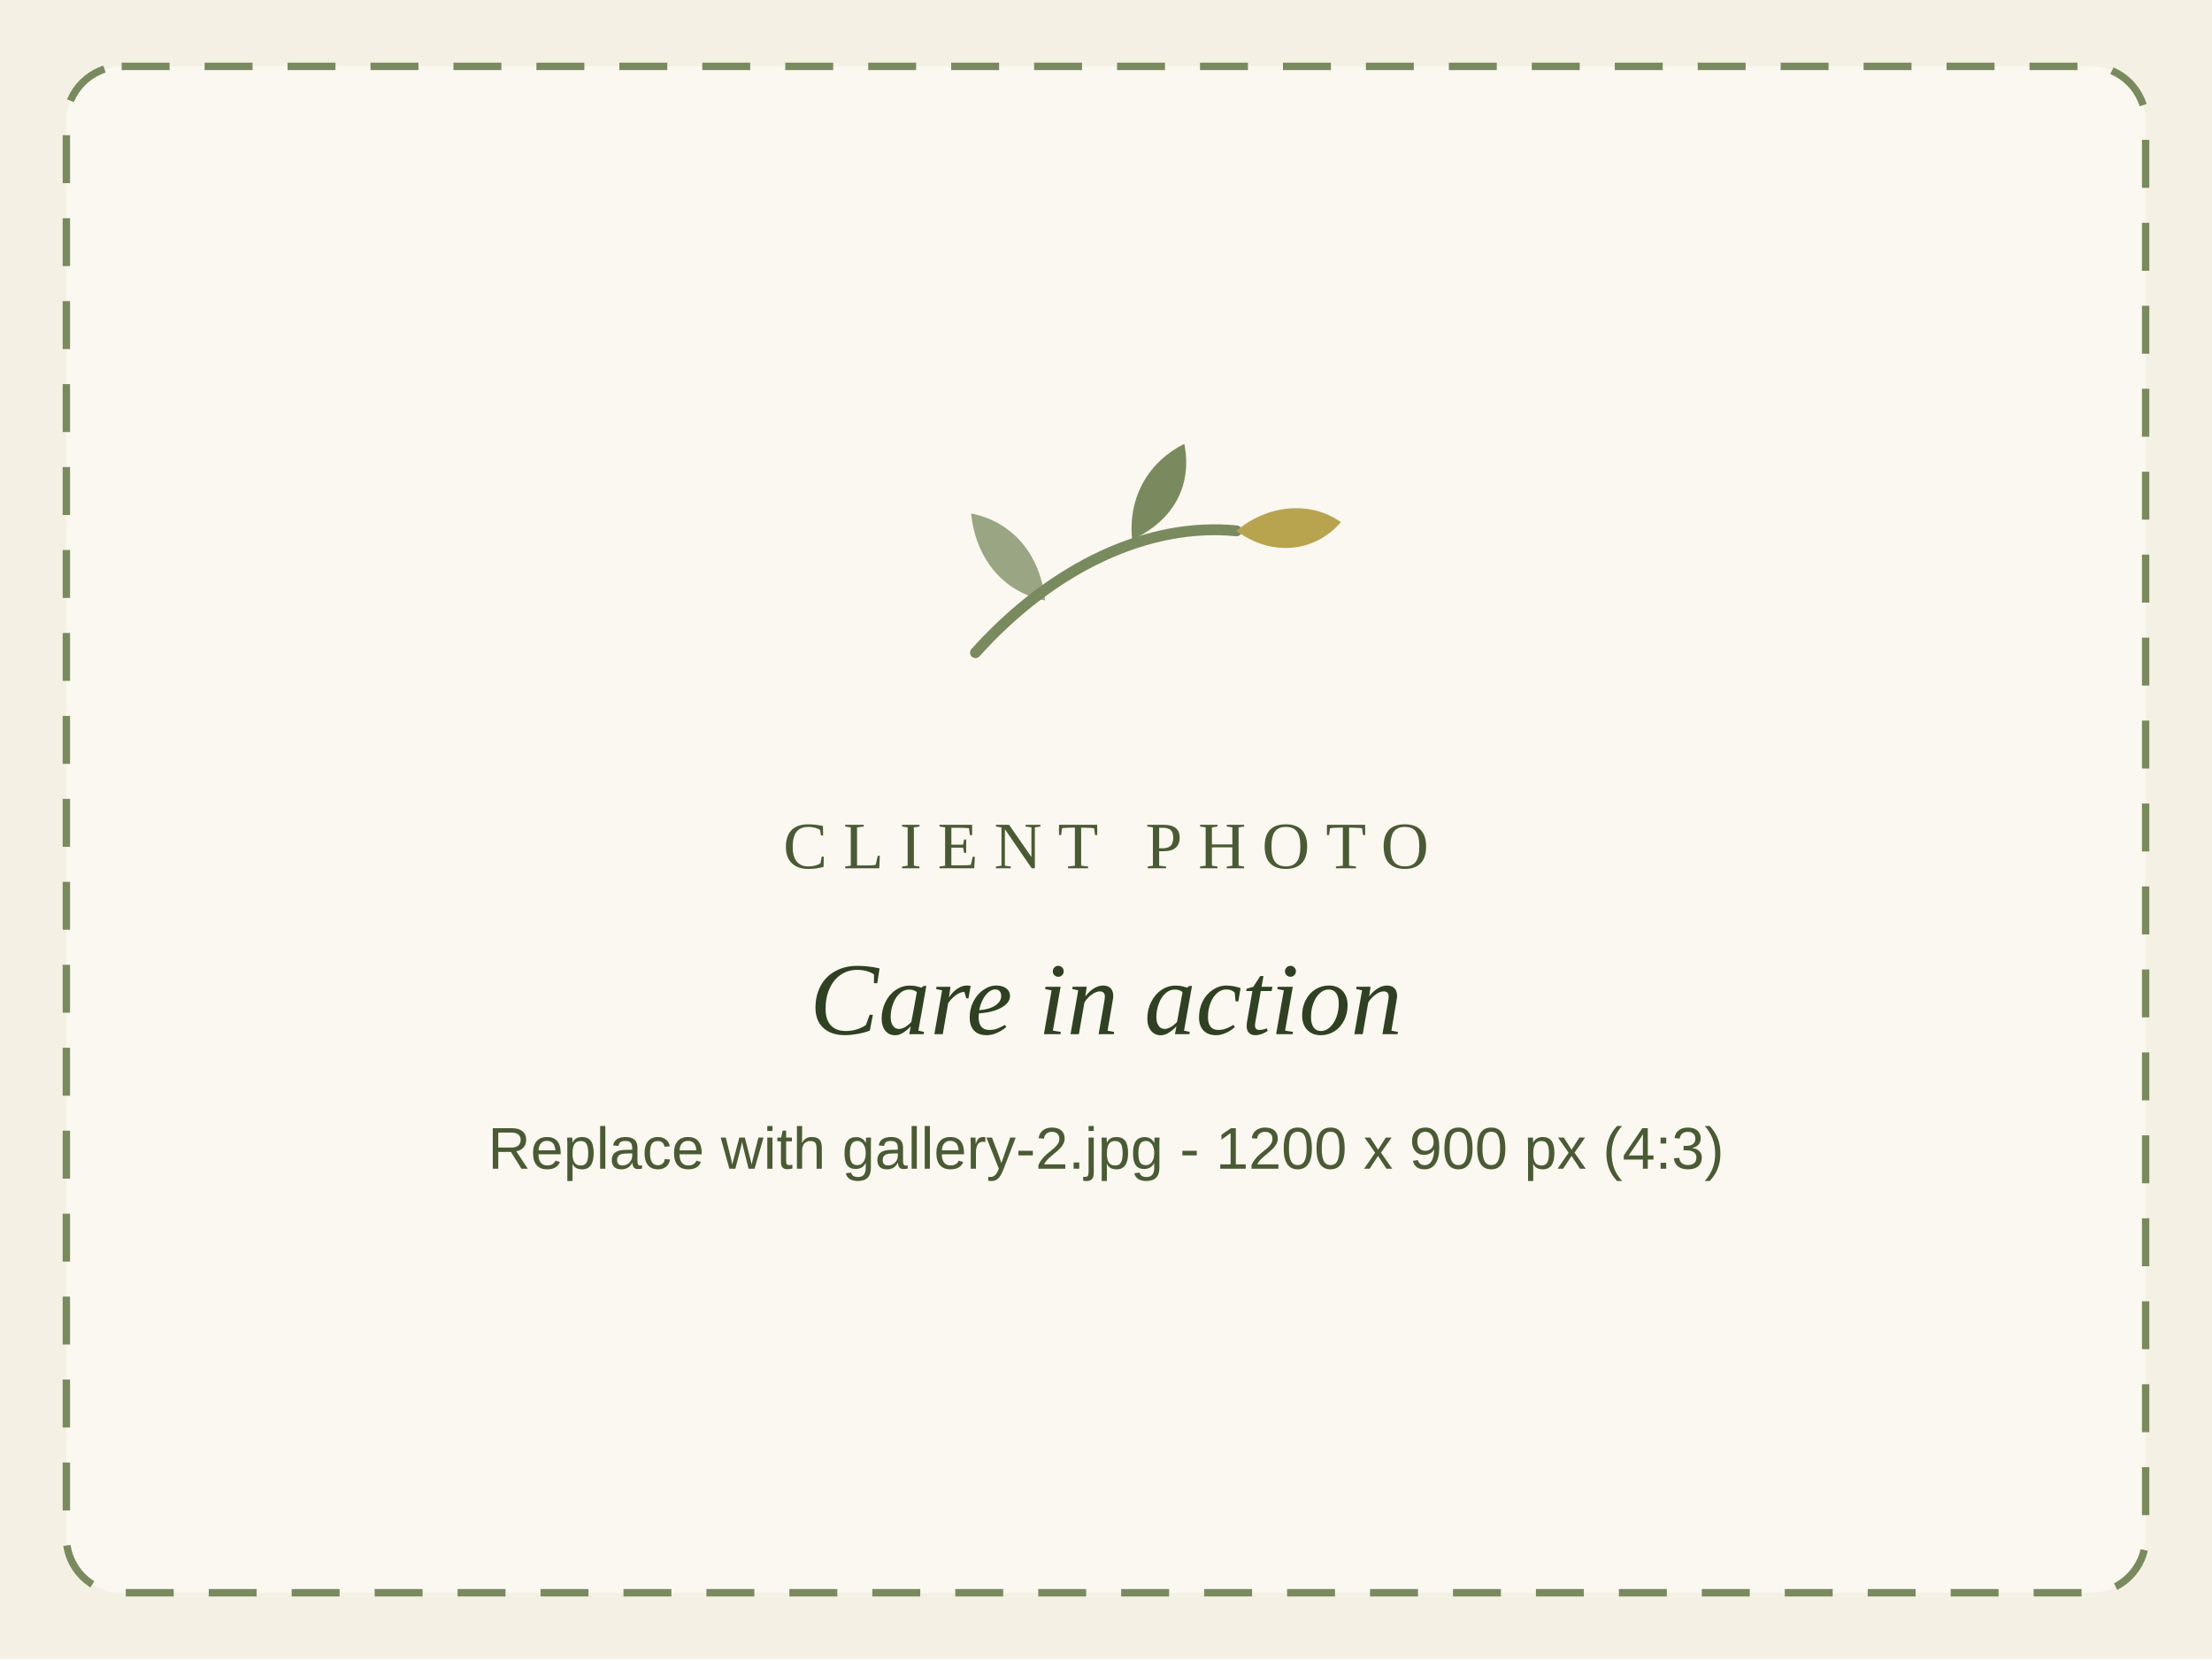
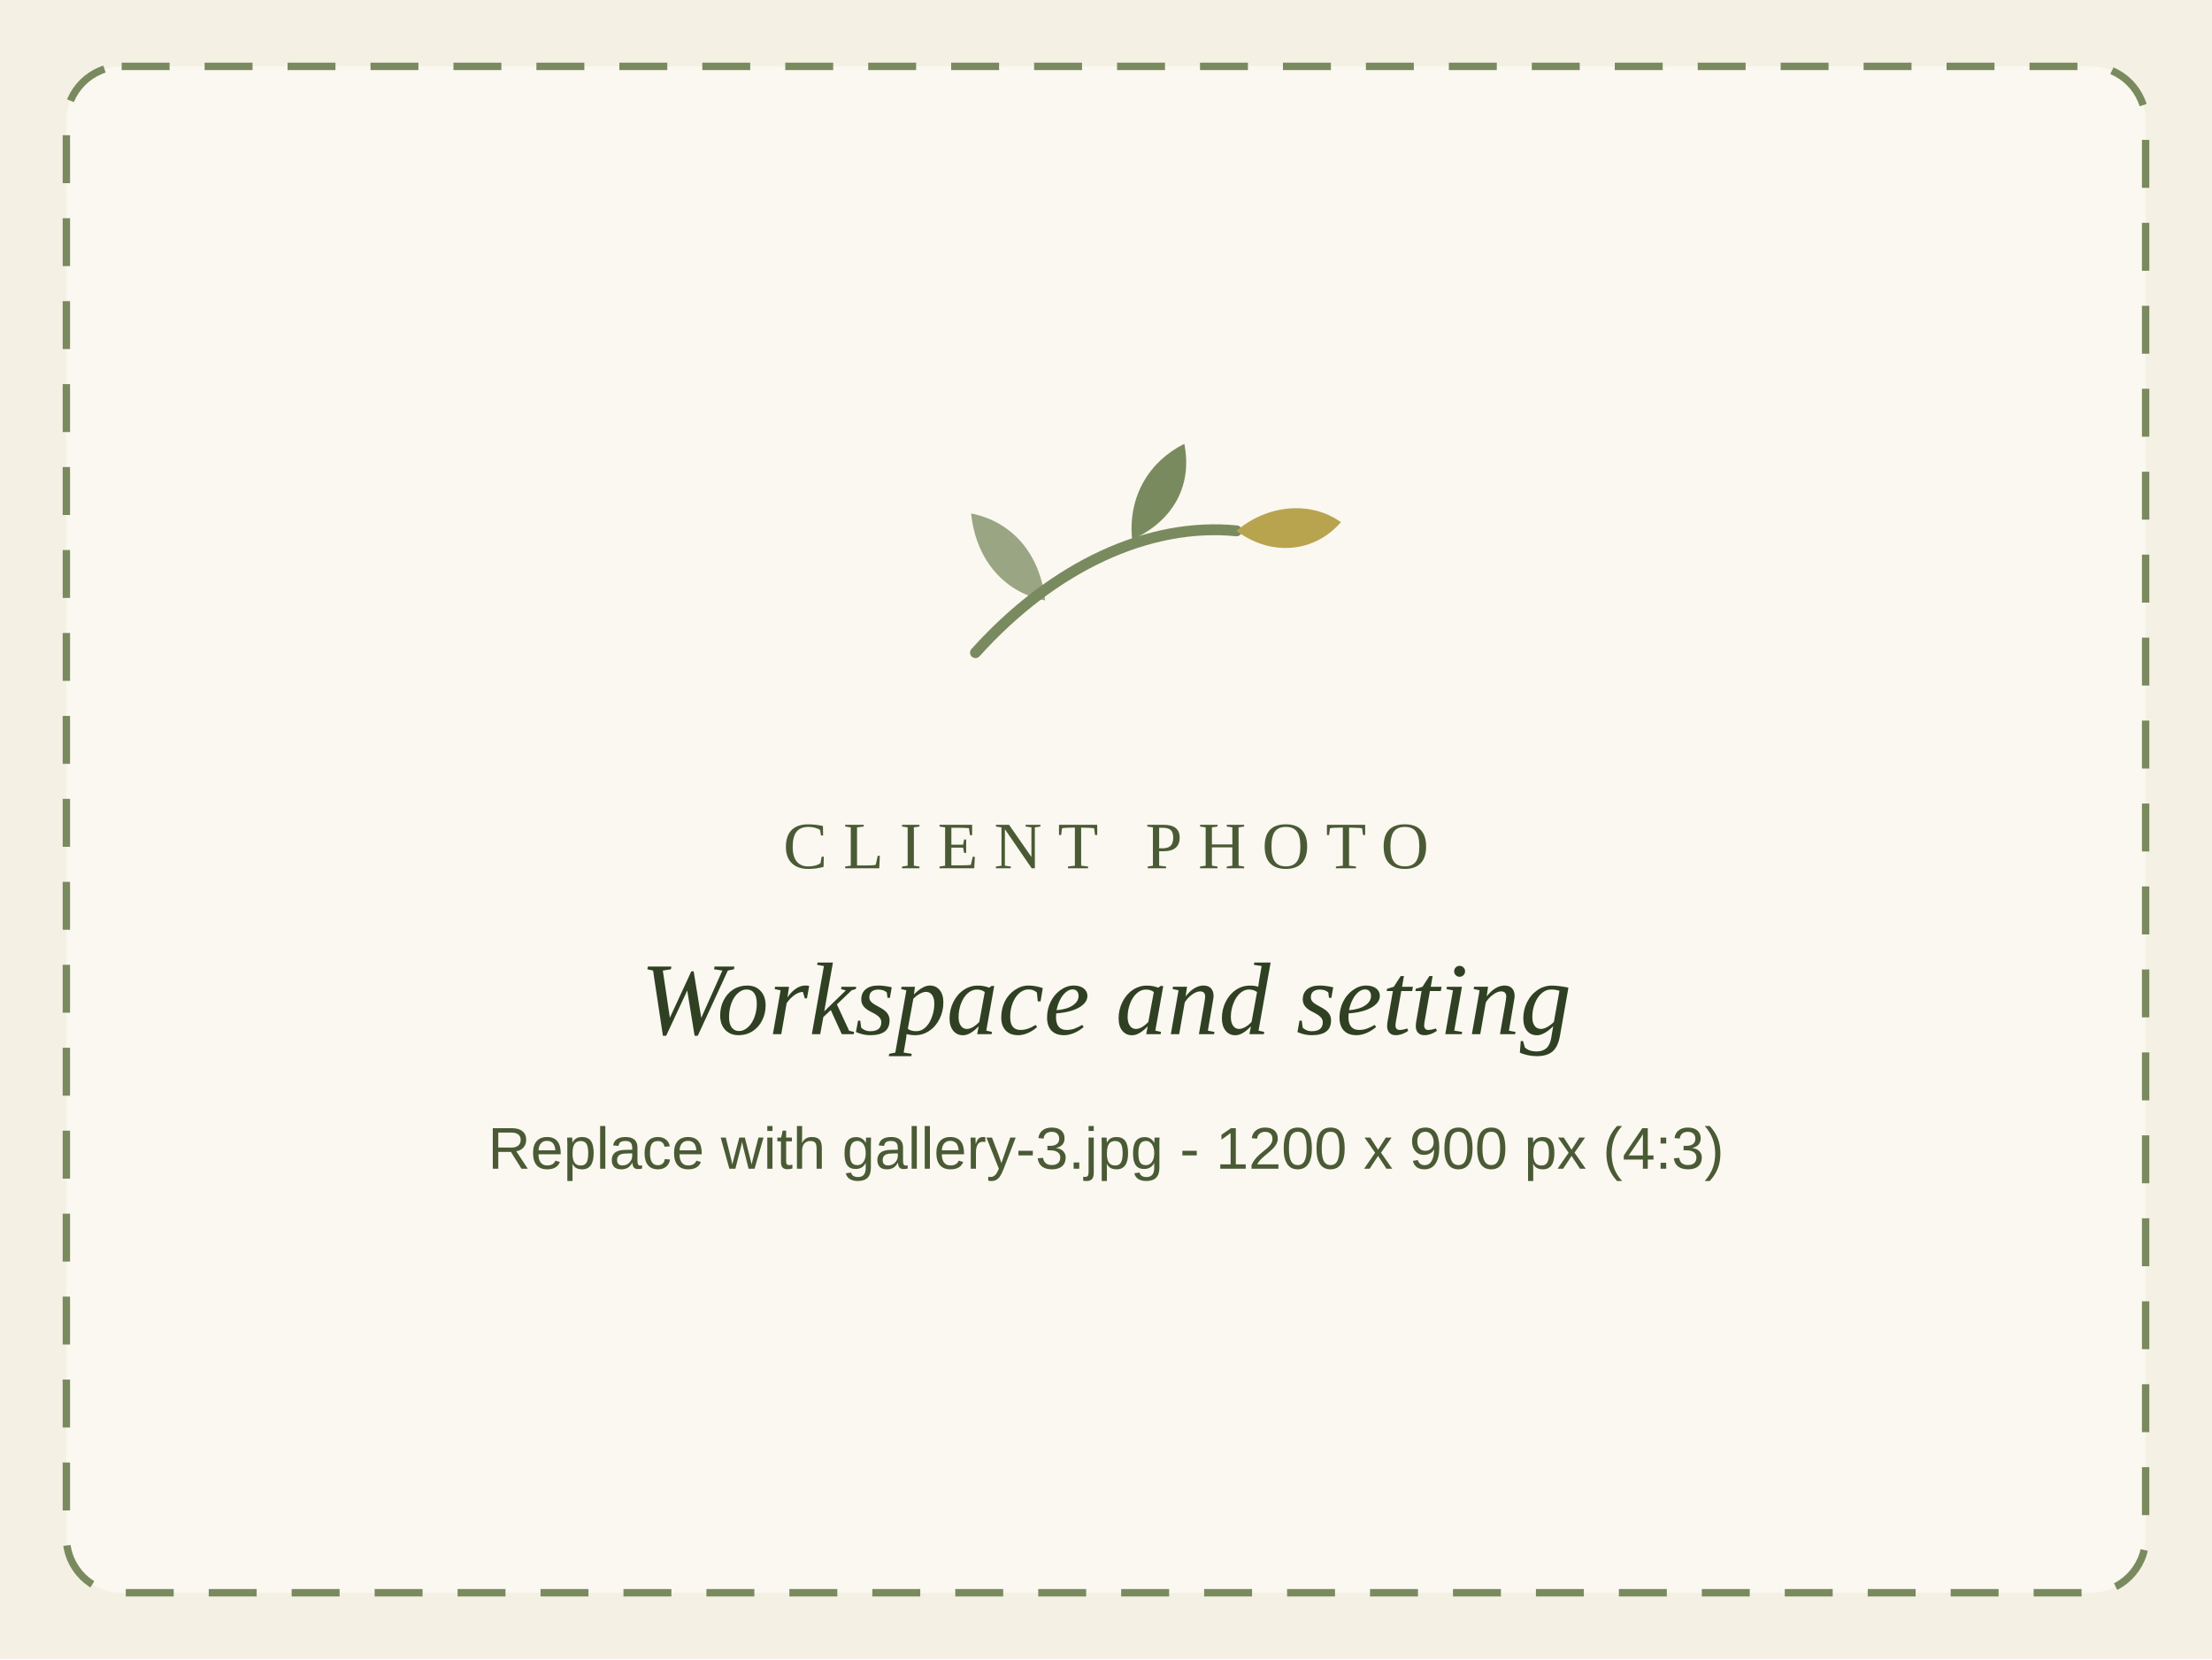
- <svg xmlns="http://www.w3.org/2000/svg" viewBox="0 0 1200 900" width="1200" height="900" role="img" aria-label="Placeholder: Care in action">
+ <svg xmlns="http://www.w3.org/2000/svg" viewBox="0 0 1200 900" width="1200" height="900" role="img" aria-label="Placeholder: Workspace and setting">
  <rect width="1200" height="900" fill="#F4F1E4" />
  <rect x="36" y="36" width="1128" height="828" fill="#FAF8F0" stroke="#7A8A5F" stroke-width="4" stroke-dasharray="26 19" rx="30" />
  <g transform="translate(600 321) scale(2.36)">
    <path d="M-30 14 C -12 -6, 10 -16, 30 -14" fill="none" stroke="#7A8A5F" stroke-width="2.5" stroke-linecap="round" />
    <path d="M30 -14 c 7 -6, 17 -7, 24 -2 c -6 7, -16 8, -24 2 z" fill="#B8A44F" />
    <path d="M6 -12 c -1 -10, 4 -18, 12 -22 c 2 10, -3 18, -12 22 z" fill="#7A8A5F" />
    <path d="M-14 2 c -10 -2, -16 -10, -17 -20 c 10 2, 16 10, 17 20 z" fill="#7A8A5F" opacity="0.75" />
  </g>
  <text x="600" y="471" text-anchor="middle" font-family="Georgia, 'Times New Roman', serif" font-size="36" letter-spacing="8.6" fill="#4A5A35">CLIENT PHOTO</text>
-   <text x="600" y="561" text-anchor="middle" font-family="Georgia, 'Times New Roman', serif" font-size="56" font-style="italic" fill="#2F4023">Care in action</text>
-   <text x="600" y="634" text-anchor="middle" font-family="Arial, Helvetica, sans-serif" font-size="32" fill="#4A5A35">Replace with gallery-2.jpg - 1200 x 900 px (4:3)</text>
+   <text x="600" y="561" text-anchor="middle" font-family="Georgia, 'Times New Roman', serif" font-size="56" font-style="italic" fill="#2F4023">Workspace and setting</text>
+   <text x="600" y="634" text-anchor="middle" font-family="Arial, Helvetica, sans-serif" font-size="32" fill="#4A5A35">Replace with gallery-3.jpg - 1200 x 900 px (4:3)</text>
</svg>
